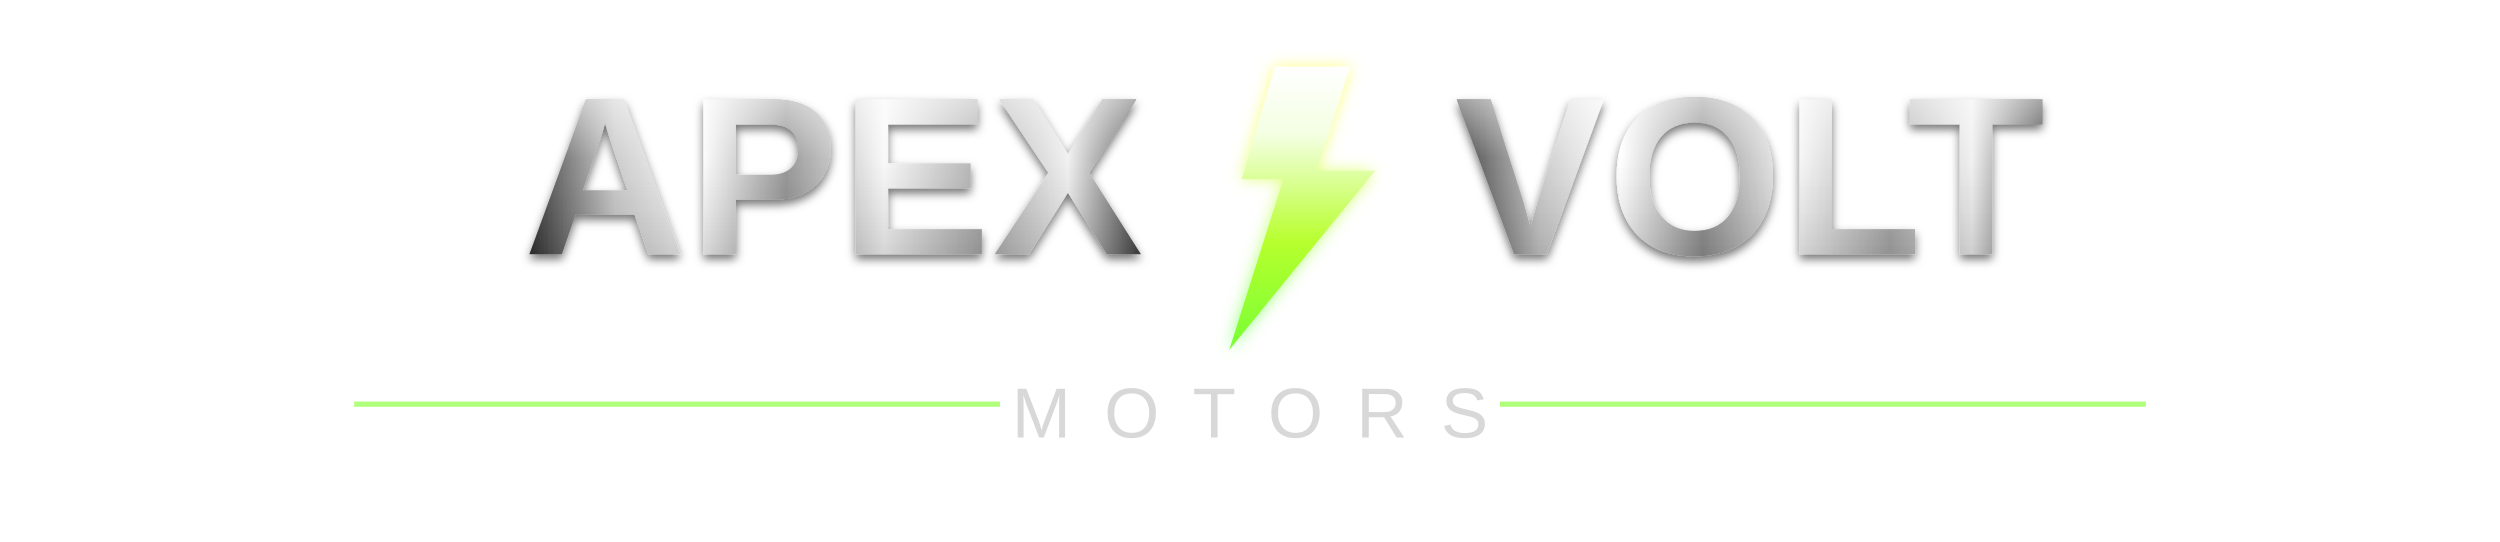
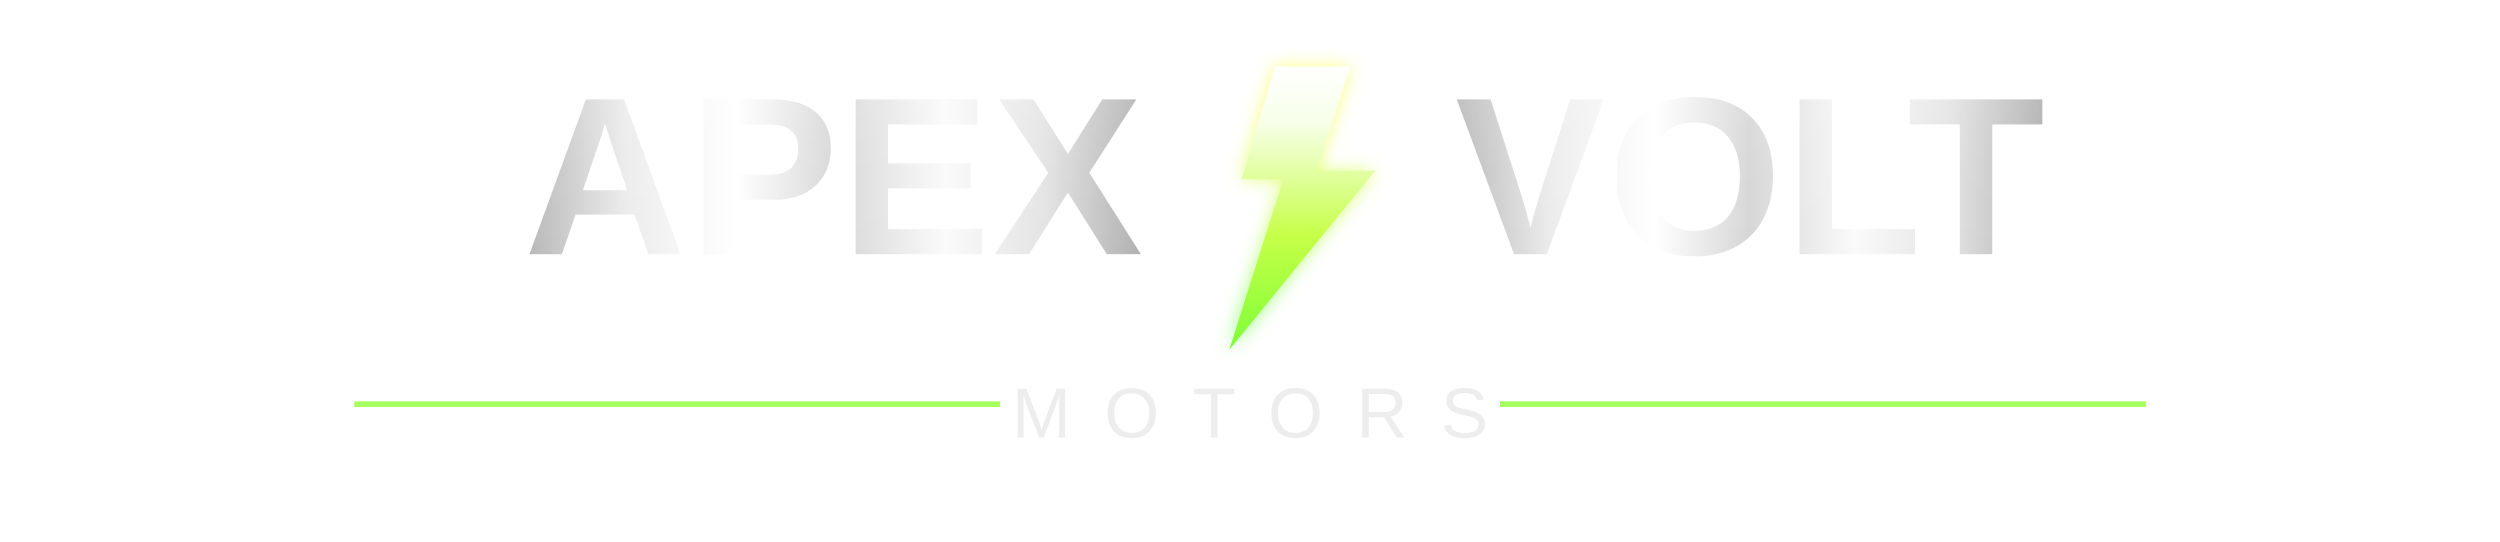
<svg xmlns="http://www.w3.org/2000/svg" width="1200" height="260" viewBox="0 0 1200 260">
  <defs>
    <linearGradient id="chromeMain" x1="0%" y1="0%" x2="100%" y2="0%">
-       <stop offset="0%" stop-color="#2f2f2f" />
-       <stop offset="14%" stop-color="#c8c8c8" />
-       <stop offset="28%" stop-color="#ffffff" />
-       <stop offset="42%" stop-color="#8f8f8f" />
-       <stop offset="58%" stop-color="#f8f8f8" />
-       <stop offset="74%" stop-color="#a8a8a8" />
-       <stop offset="88%" stop-color="#efefef" />
-       <stop offset="100%" stop-color="#404040" />
+       <stop offset="0%" stop-color="#b8b8b8" />
+       <stop offset="16%" stop-color="#ececec" />
+       <stop offset="34%" stop-color="#ffffff" />
+       <stop offset="50%" stop-color="#d6d6d6" />
+       <stop offset="68%" stop-color="#fafafa" />
+       <stop offset="84%" stop-color="#e4e4e4" />
+       <stop offset="100%" stop-color="#b0b0b0" />
    </linearGradient>
-     <linearGradient id="chromeTop" x1="0%" y1="0%" x2="0%" y2="100%">
-       <stop offset="0%" stop-color="#ffffff" stop-opacity="0.96" />
-       <stop offset="38%" stop-color="#ffffff" stop-opacity="0.18" />
-       <stop offset="100%" stop-color="#000000" stop-opacity="0.24" />
+     <linearGradient id="chromeSoftTop" x1="0%" y1="0%" x2="0%" y2="100%">
+       <stop offset="0%" stop-color="#ffffff" stop-opacity="0.30" />
+       <stop offset="45%" stop-color="#ffffff" stop-opacity="0.10" />
+       <stop offset="100%" stop-color="#ffffff" stop-opacity="0" />
    </linearGradient>
    <linearGradient id="boltFill" x1="0%" y1="0%" x2="0%" y2="100%">
      <stop offset="0%" stop-color="#ffffff" />
-       <stop offset="24%" stop-color="#f4ffe2" />
-       <stop offset="62%" stop-color="#b7ff2d" />
-       <stop offset="100%" stop-color="#77ff33" />
+       <stop offset="20%" stop-color="#f7ffe8" />
+       <stop offset="60%" stop-color="#c6ff47" />
+       <stop offset="100%" stop-color="#7dff37" />
    </linearGradient>
-     <filter id="shadow" x="-20%" y="-20%" width="140%" height="180%">
-       <feDropShadow dx="0" dy="2.4" stdDeviation="2.4" flood-color="#000000" flood-opacity="0.55" />
-     </filter>
    <filter id="greenGlow" x="-80%" y="-80%" width="260%" height="260%">
-       <feGaussianBlur stdDeviation="3.6" result="blur" />
-       <feColorMatrix in="blur" type="matrix" values="1 0 0 0 0                 0 1 0 0 0.95                 0 0 0 0 0.15                 0 0 0 0.88 0" />
+       <feGaussianBlur stdDeviation="4.2" result="blur" />
+       <feColorMatrix in="blur" type="matrix" values="1 0 0 0 0                 0 1 0 0 0.98                 0 0 0 0 0.18                 0 0 0 0.95 0" />
      <feMerge>
        <feMergeNode />
+         <feMergeNode in="SourceGraphic" />
+       </feMerge>
+     </filter>
+     <filter id="textGlow" x="-40%" y="-40%" width="180%" height="180%">
+       <feGaussianBlur in="SourceAlpha" stdDeviation="1.4" result="blur" />
+       <feOffset dx="0" dy="0" result="offsetBlur" />
+       <feFlood flood-color="#f8fff0" flood-opacity="0.22" result="softColor" />
+       <feComposite in="softColor" in2="offsetBlur" operator="in" result="softGlow" />
+       <feMerge>
+         <feMergeNode in="softGlow" />
        <feMergeNode in="SourceGraphic" />
      </feMerge>
    </filter>
    <style>
      .word {
        font-family: Arial, Helvetica, sans-serif;
        font-weight: 800;
        font-size: 108px;
        letter-spacing: 1px;
        fill: url(#chromeMain);
-         filter: url(#shadow);
+         filter: url(#textGlow);
      }

-       .wordHighlight {
+       .wordSoft {
        font-family: Arial, Helvetica, sans-serif;
        font-weight: 800;
        font-size: 108px;
        letter-spacing: 1px;
-         fill: url(#chromeTop);
-         opacity: 0.58;
+         fill: url(#chromeSoftTop);
+         opacity: 0.42;
      }

      .motors {
        font-family: Arial, Helvetica, sans-serif;
        font-weight: 500;
        font-size: 34px;
        letter-spacing: 16px;
-         fill: #d8d8d8;
+         fill: #ededed;
      }
    </style>
  </defs>
  <g transform="translate(600 110)" text-anchor="middle">
    <text class="word" x="-200" y="12">APEX</text>
-     <text class="wordHighlight" x="-200" y="12">APEX</text>
+     <text class="wordSoft" x="-200" y="12">APEX</text>
    <text class="word" x="240" y="12">VOLT</text>
-     <text class="wordHighlight" x="240" y="12">VOLT</text>
+     <text class="wordSoft" x="240" y="12">VOLT</text>
    <g transform="translate(-14 -78)" filter="url(#greenGlow)">
      <path d="M26 0 L10 54 L30 54 L4 136 L74 50 L46 50 L62 0 Z" fill="url(#boltFill)" />
    </g>
-     <line x1="-430" y1="84" x2="-120" y2="84" stroke="#8dff42" stroke-opacity="0.7" stroke-width="2.5" />
-     <line x1="120" y1="84" x2="430" y2="84" stroke="#8dff42" stroke-opacity="0.7" stroke-width="2.5" />
+     <line x1="-430" y1="84" x2="-120" y2="84" stroke="#9bff4d" stroke-opacity="0.9" stroke-width="2.7" />
+     <line x1="120" y1="84" x2="430" y2="84" stroke="#9bff4d" stroke-opacity="0.9" stroke-width="2.7" />
    <text class="motors" x="0" y="100">MOTORS</text>
  </g>
</svg>
